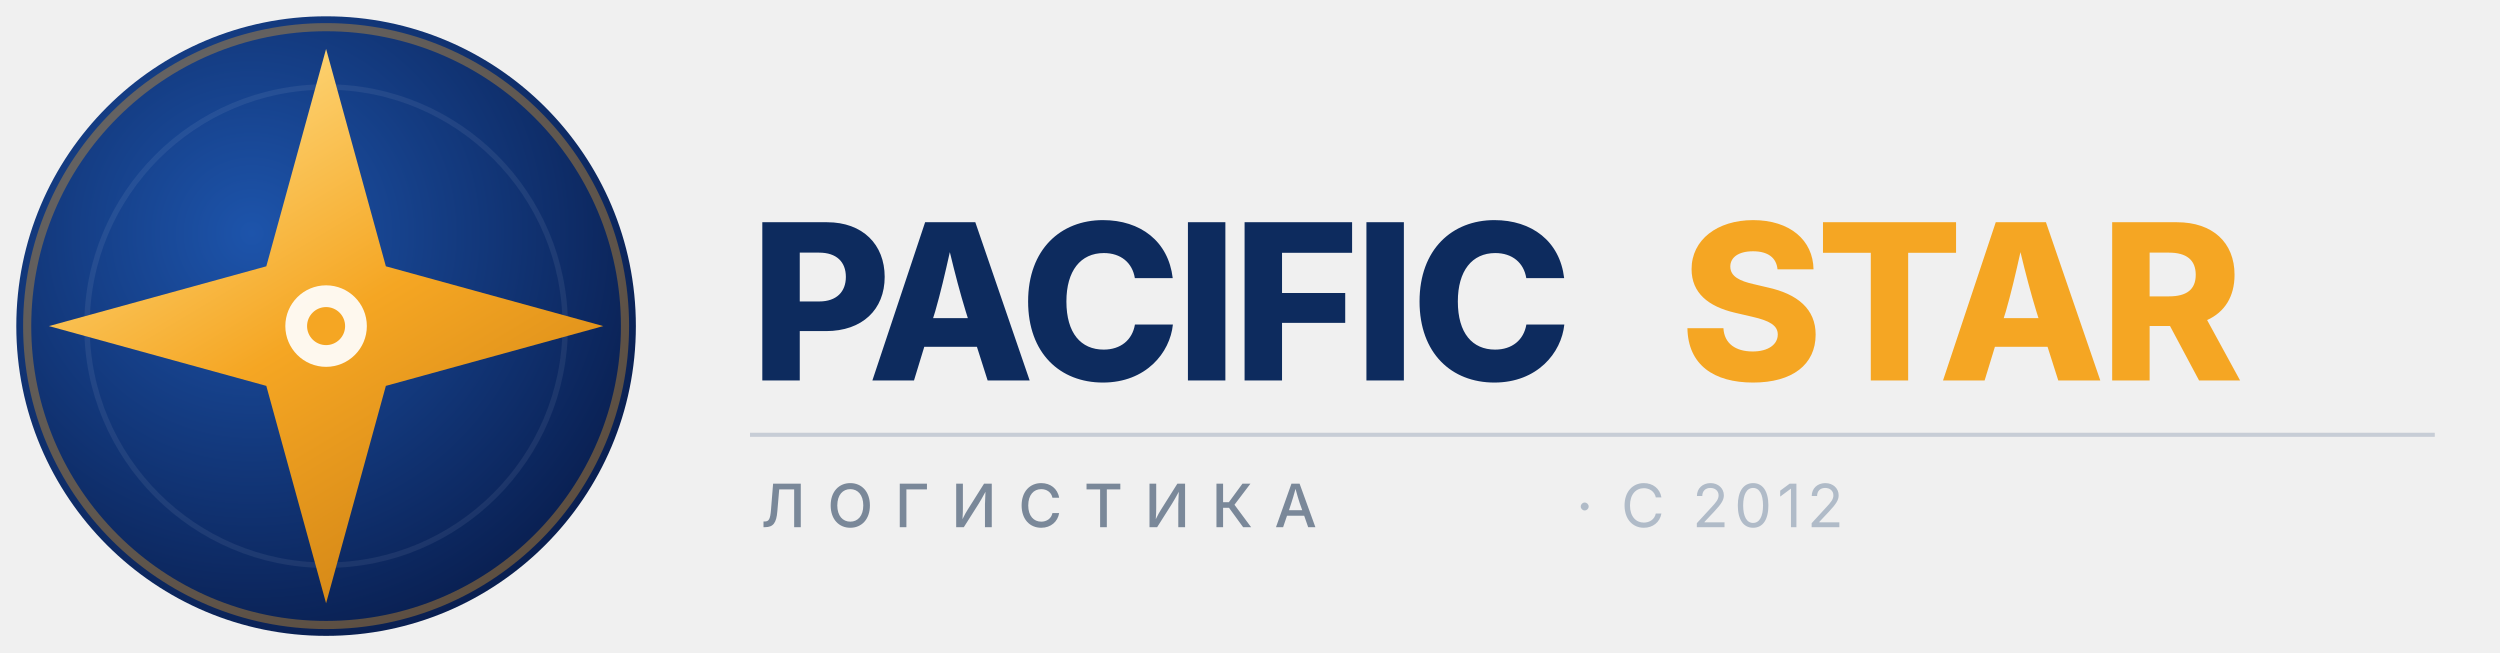
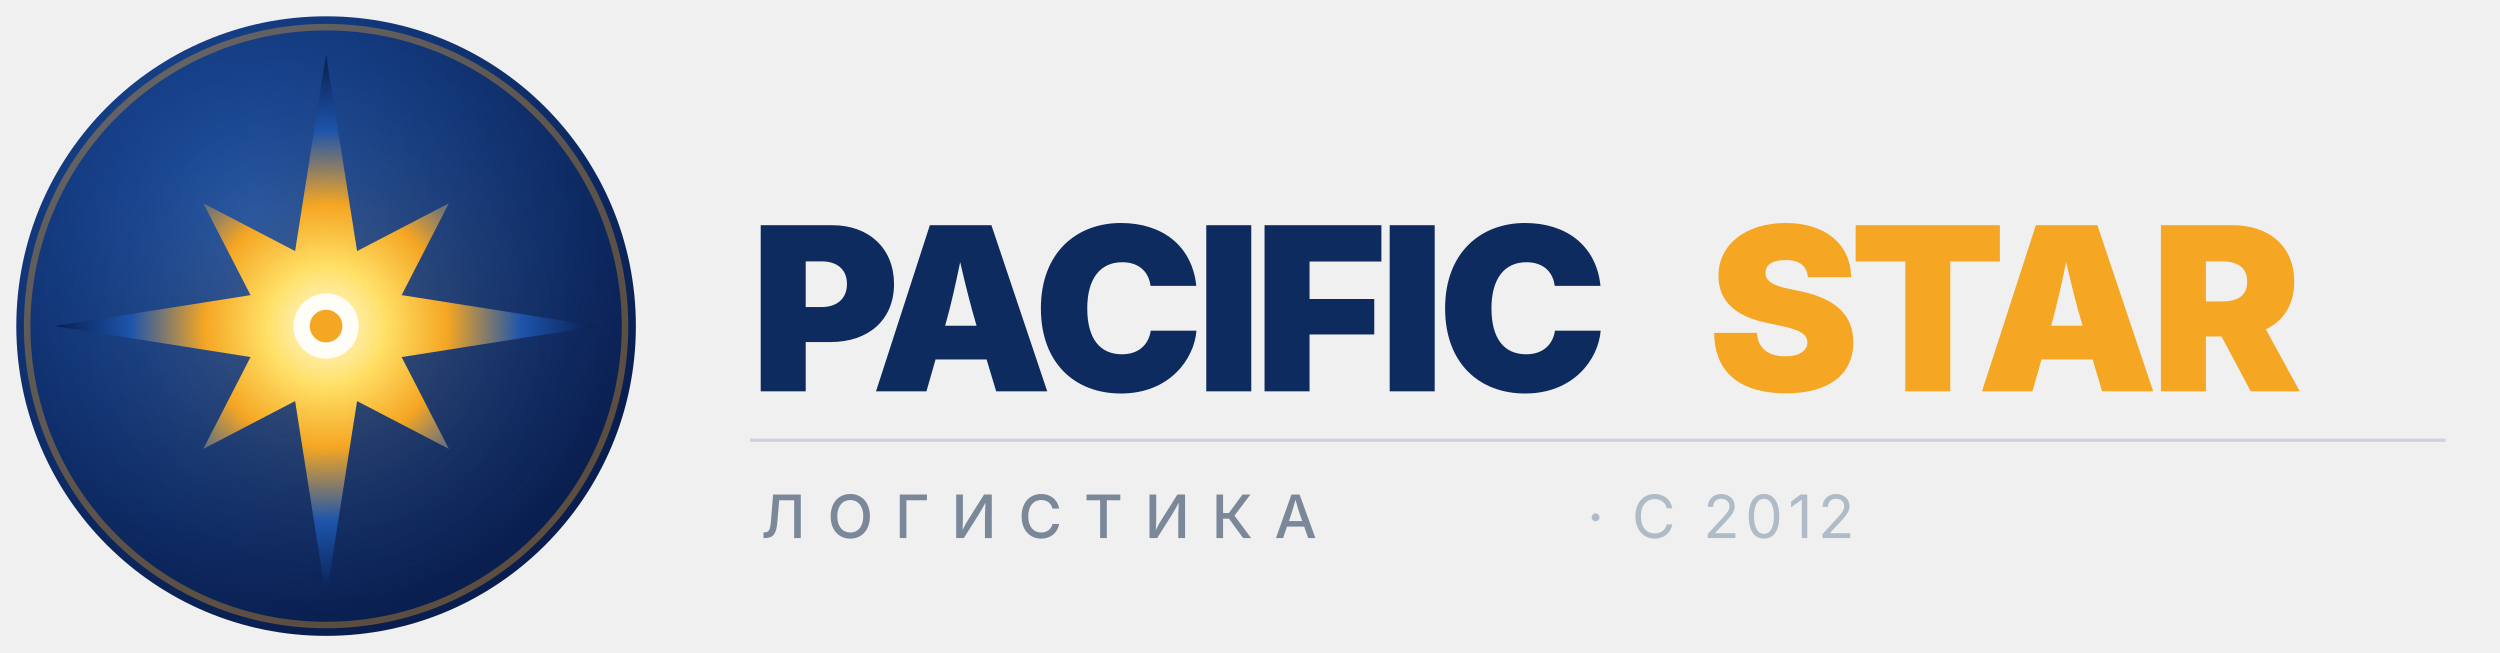
<svg xmlns="http://www.w3.org/2000/svg" viewBox="0 0 460 120" role="img" aria-label="Pacific Star — Транспорт и Логистика">
  <defs>
-     <radialGradient id="lg-icon-bg" cx="38%" cy="35%" r="70%">
+     <radialGradient id="lg-glow" cx="50%" cy="50%" r="50%">
+       <stop offset="0%" stop-color="#f5a623" stop-opacity="0.22" />
+       <stop offset="100%" stop-color="#0d2b5e" stop-opacity="0" />
+     </radialGradient>
+     <radialGradient id="lg-star" cx="50%" cy="50%" r="50%">
+       <stop offset="0%" stop-color="#fff8e1" />
+       <stop offset="22%" stop-color="#ffe066" />
+       <stop offset="45%" stop-color="#f5a623" />
+       <stop offset="72%" stop-color="#1d54ab" />
+       <stop offset="100%" stop-color="#091e4f" />
+     </radialGradient>
+     <radialGradient id="lg-bg" cx="38%" cy="32%" r="68%">
      <stop offset="0%" stop-color="#1d54ab" />
      <stop offset="100%" stop-color="#091e4f" />
    </radialGradient>
-     <linearGradient id="lg-star" x1="20%" y1="0%" x2="80%" y2="100%">
-       <stop offset="0%" stop-color="#ffe08a" />
-       <stop offset="50%" stop-color="#f5a623" />
-       <stop offset="100%" stop-color="#cc8014" />
-     </linearGradient>
  </defs>
-   <circle cx="60" cy="60" r="57" fill="url(#lg-icon-bg)" />
-   <circle cx="60" cy="60" r="55" fill="none" stroke="#f5a623" stroke-width="1.5" opacity="0.35" />
-   <circle cx="60" cy="60" r="44" fill="none" stroke="rgba(255,255,255,0.07)" stroke-width="1" />
-   <path d="M60,9 L71,49 L111,60 L71,71 L60,111 L49,71 L9,60 L49,49 Z" fill="url(#lg-star)" />
-   <circle cx="60" cy="60" r="7.5" fill="white" opacity="0.92" />
-   <circle cx="60" cy="60" r="3.5" fill="#f5a623" />
-   <text y="70" font-family="Inter, 'Helvetica Neue', Arial, sans-serif" font-weight="800" font-size="40">
-     <tspan x="138" fill="#0d2b5e" letter-spacing="-1">PACIFIC</tspan>
-     <tspan fill="#f5a623" letter-spacing="-1" dx="11">STAR</tspan>
+   <circle cx="60" cy="60" r="57" fill="url(#lg-bg)" />
+   <circle cx="60" cy="60" r="55" fill="none" stroke="#f5a623" stroke-width="1.2" opacity="0.35" />
+   <circle cx="60" cy="60" r="57" fill="url(#lg-glow)" />
+   <path fill="url(#lg-star)" d="M60,10        L65.7,46.2  L82.6,37.4  L73.9,54.3        L110,60        L73.9,65.7  L82.6,82.6  L65.7,73.8        L60,110        L54.3,73.8  L37.4,82.6  L46.1,65.7        L10,60        L46.1,54.3  L37.4,37.4  L54.3,46.2        Z" />
+   <circle cx="60" cy="60" r="6" fill="white" opacity="0.9" />
+   <circle cx="60" cy="60" r="3" fill="#f5a623" />
+   <text font-family="Inter,'Helvetica Neue',Arial,sans-serif" font-weight="900" font-size="42" y="72">
+     <tspan x="138" fill="#0d2b5e" letter-spacing="-1.5">PACIFIC</tspan>
+     <tspan fill="#f5a623" letter-spacing="-1.5" dx="10">STAR</tspan>
  </text>
-   <line x1="138" y1="80" x2="448" y2="80" stroke="#0d2b5e" stroke-width="0.75" opacity="0.18" />
-   <text x="140" y="97" font-family="Inter, 'Helvetica Neue', Arial, sans-serif" font-weight="500" font-size="11" fill="#7a8899" letter-spacing="4">ЛОГИСТИКА</text>
-   <text x="290" y="97" font-family="Inter, 'Helvetica Neue', Arial, sans-serif" font-weight="400" font-size="11" fill="#b0bbc8" letter-spacing="1">· С 2012</text>
+   <line x1="138" y1="81" x2="450" y2="81" stroke="#0d2b5e" stroke-width="0.6" opacity="0.15" />
+   <text x="140" y="99" font-family="Inter,'Helvetica Neue',Arial,sans-serif" font-weight="500" font-size="11" fill="#7a8899" letter-spacing="4">ЛОГИСТИКА</text>
+   <text x="292" y="99" font-family="Inter,'Helvetica Neue',Arial,sans-serif" font-weight="400" font-size="11" fill="#b0bbc8" letter-spacing="1">· С 2012</text>
</svg>
